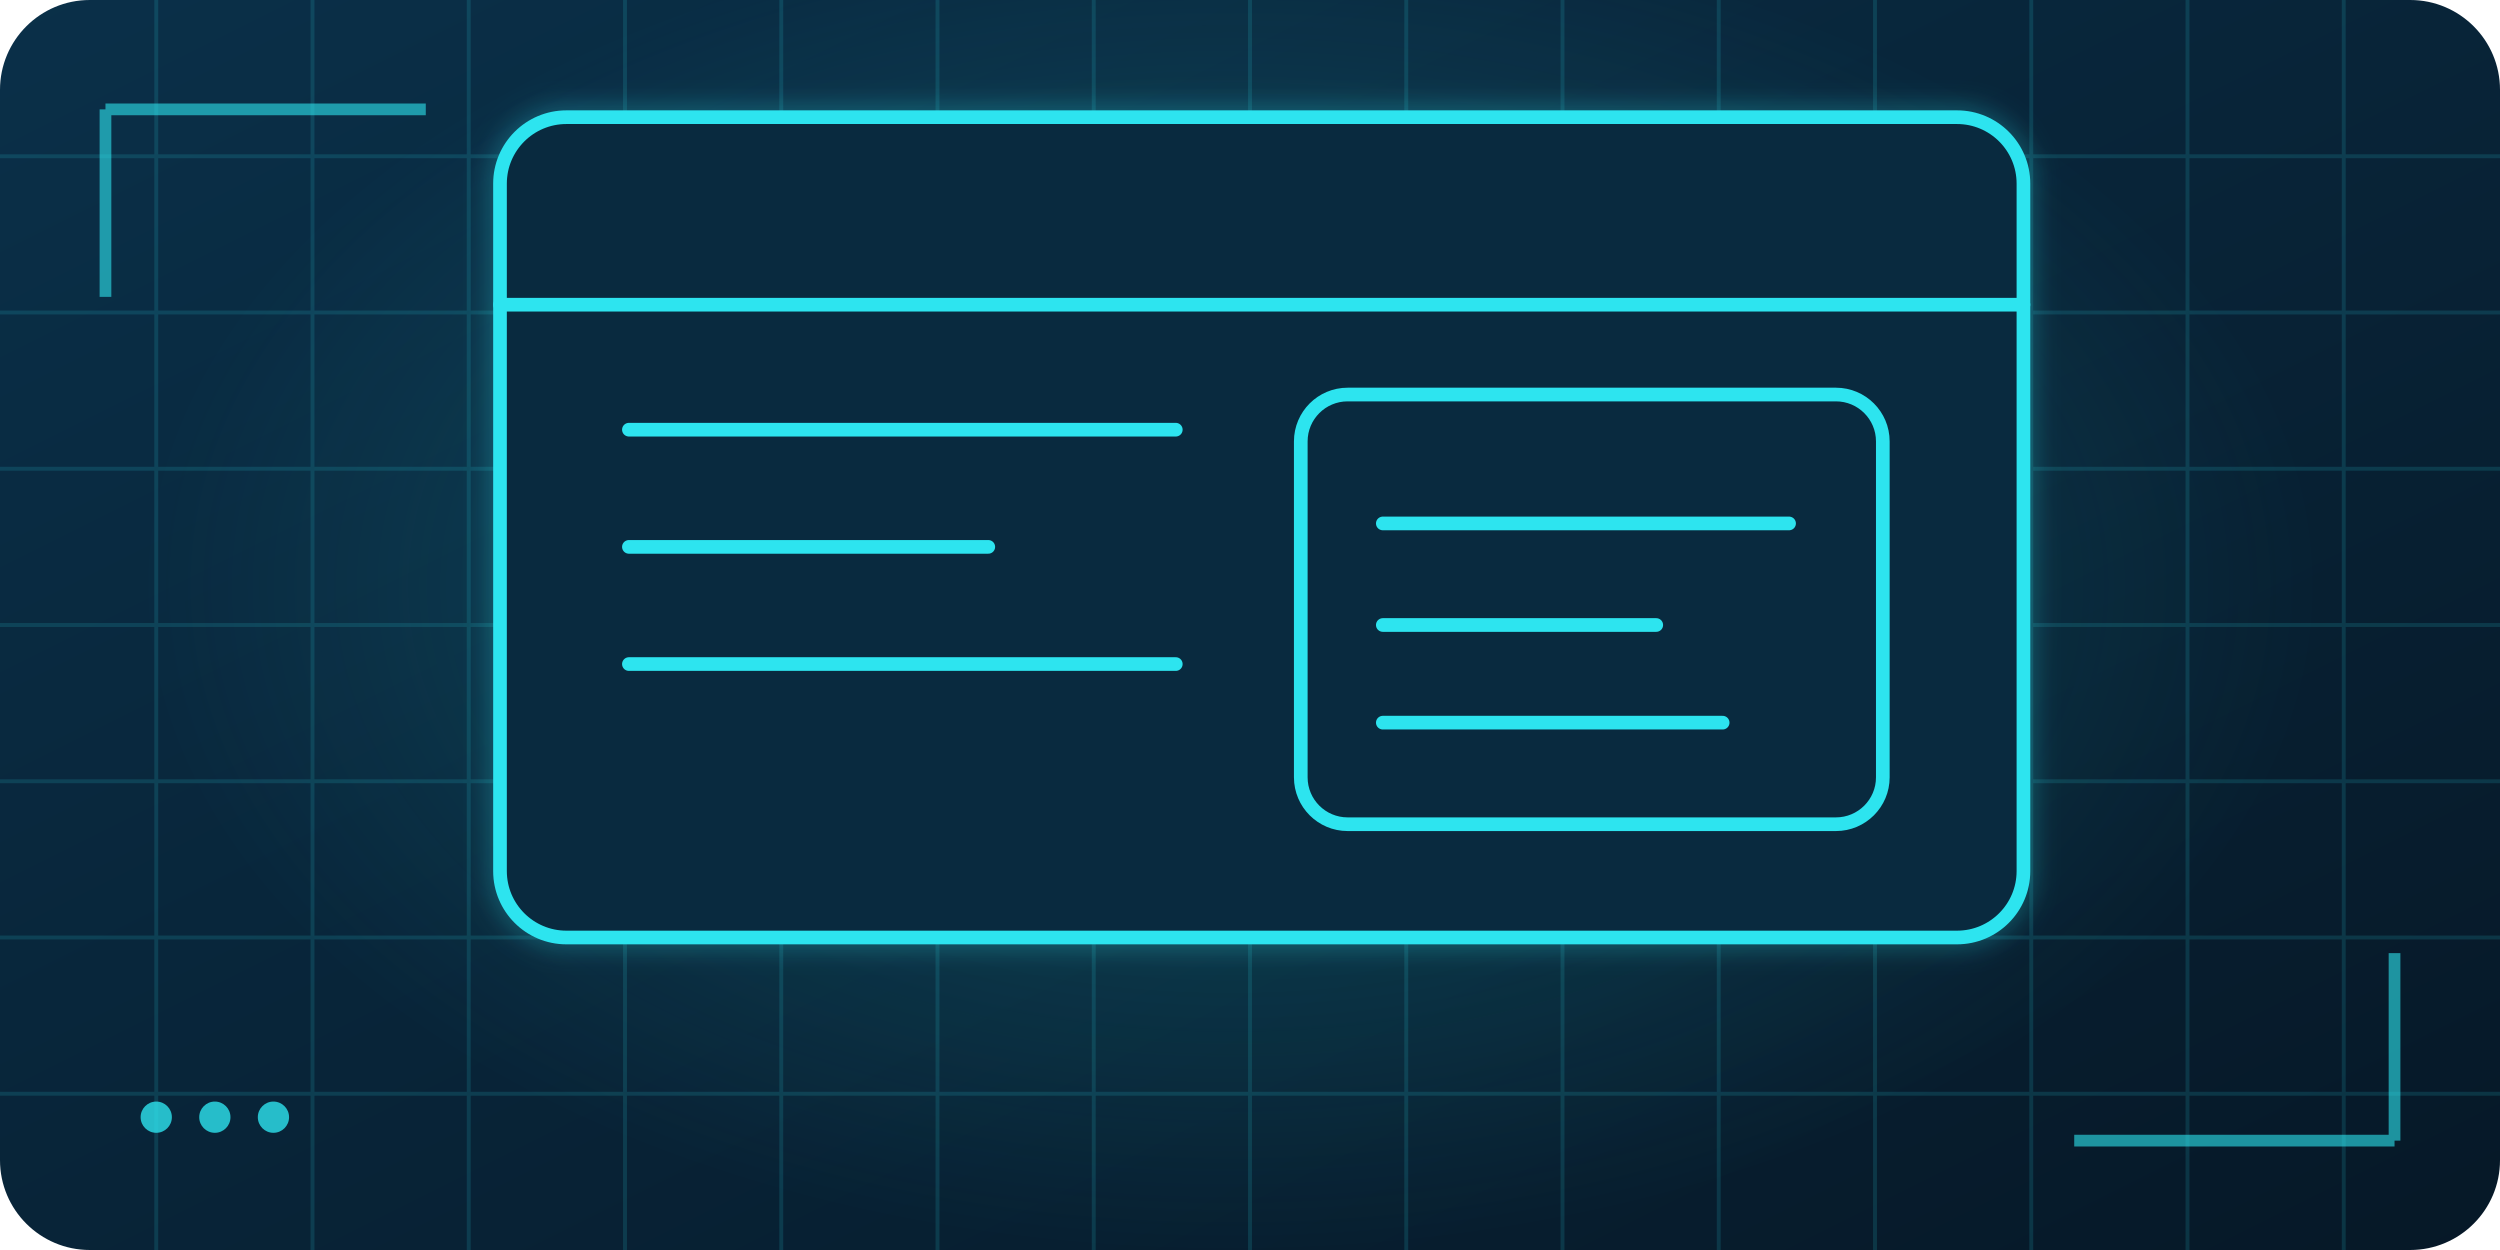
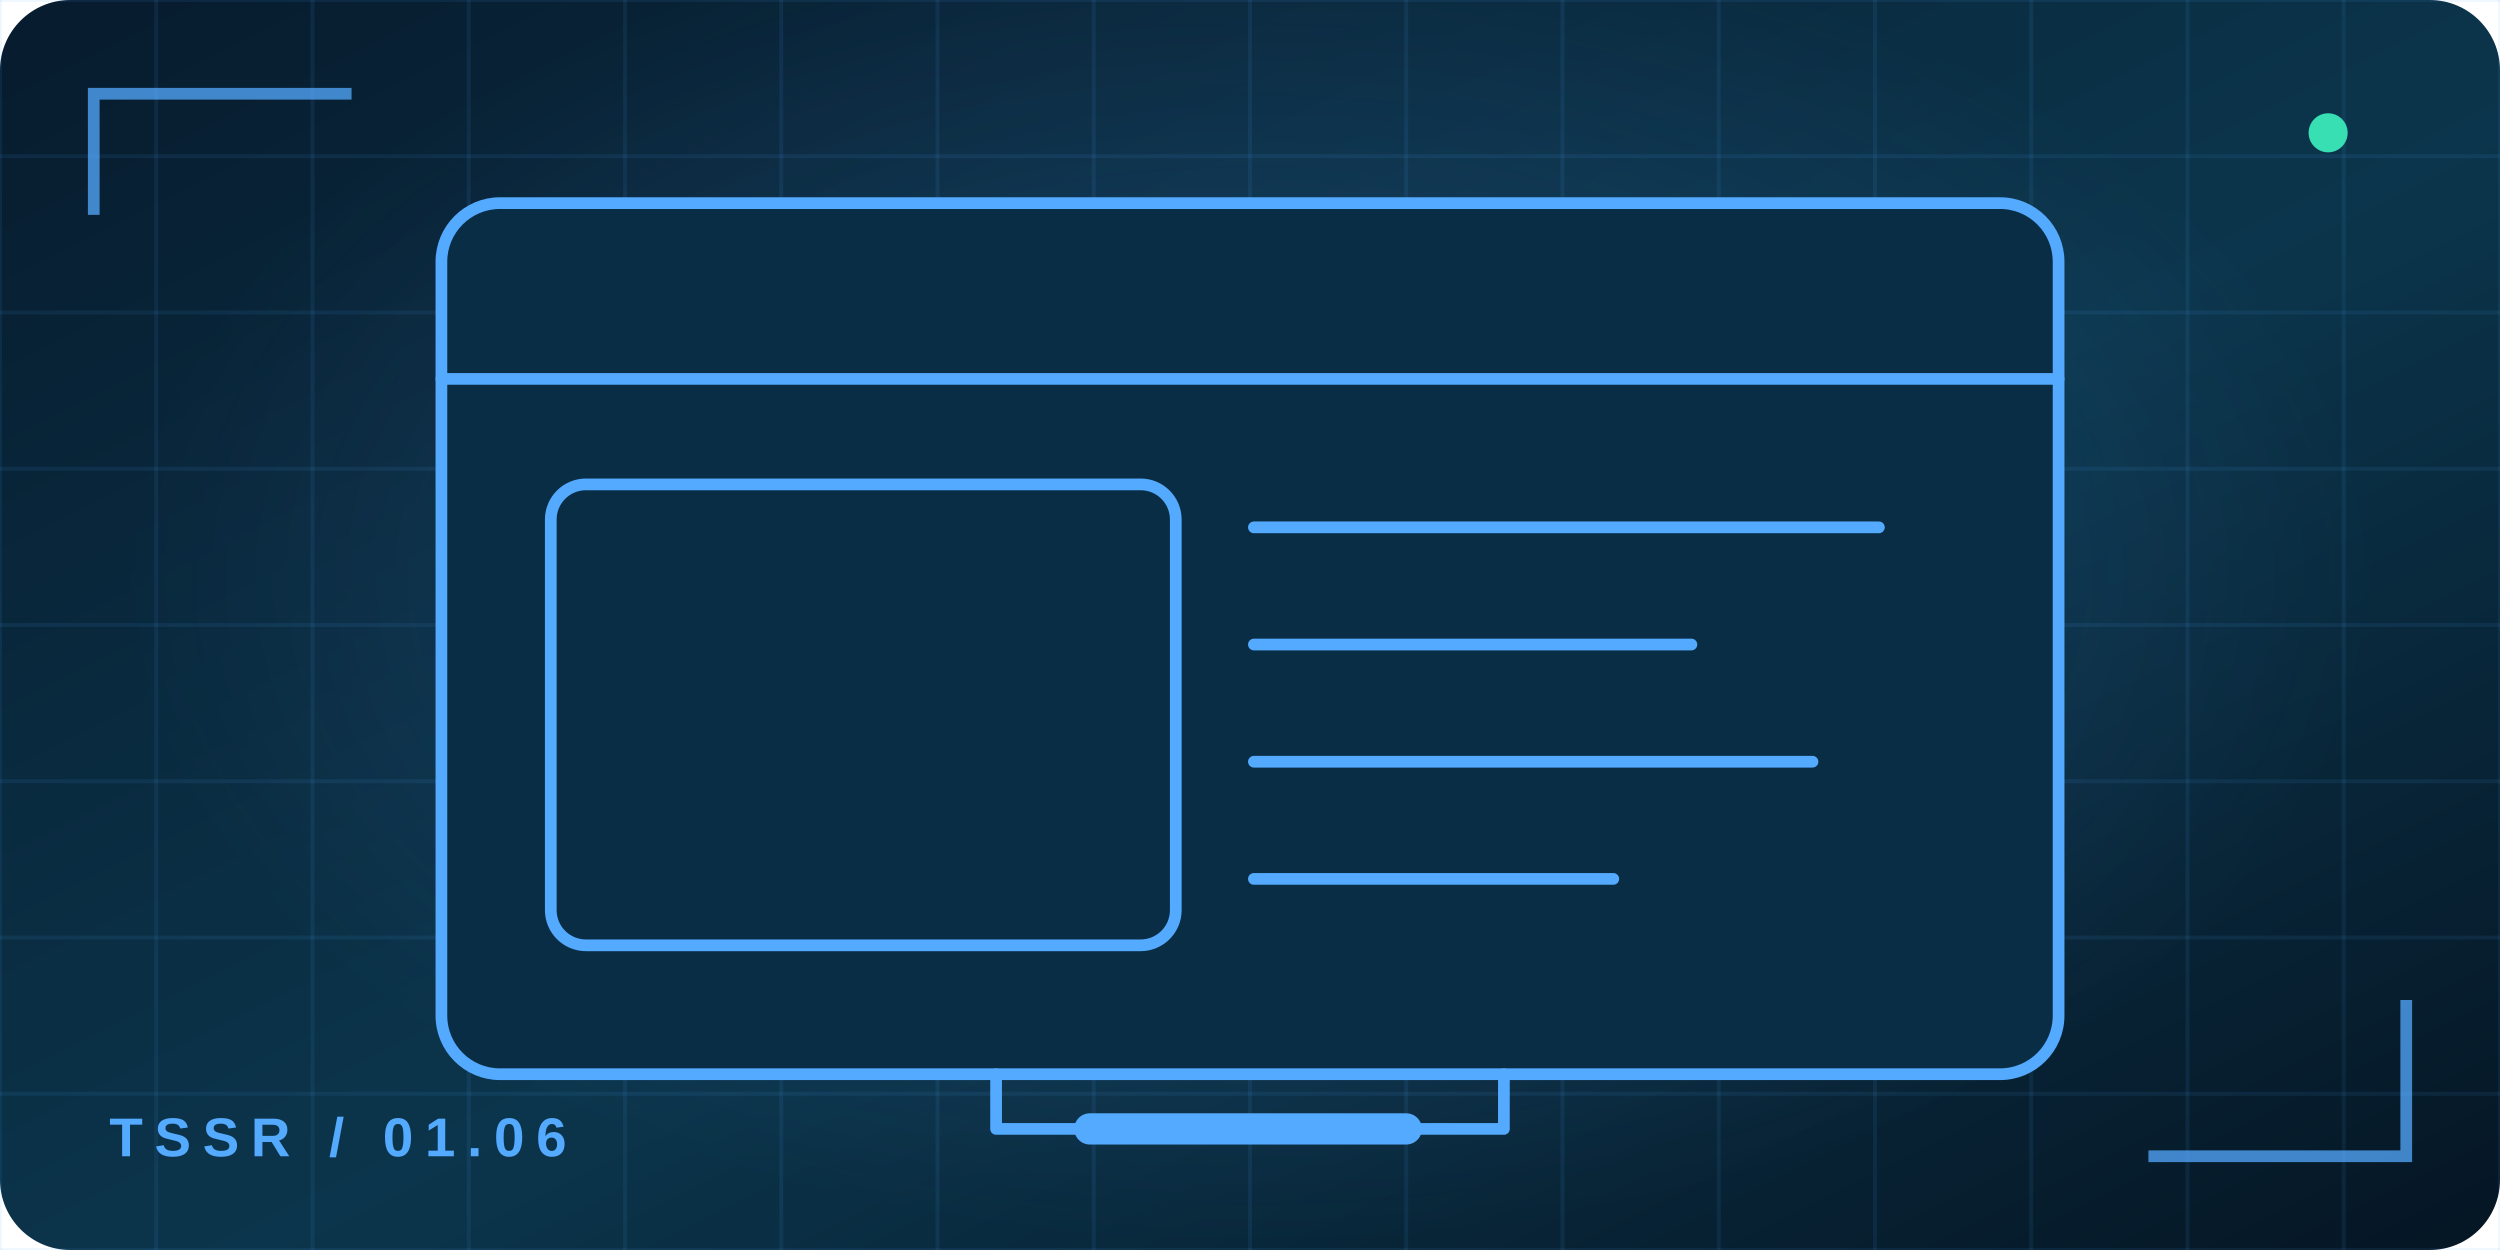
<svg xmlns="http://www.w3.org/2000/svg" viewBox="0 0 640 320" role="img" aria-label="Utilisation de Teams">
  <defs>
-     <linearGradient id="bg" x2="1" y2="1">
-       <stop stop-color="#0a3049" />
-       <stop offset="1" stop-color="#061827" />
+     <linearGradient id="b" x2="1" y2="1">
+       <stop stop-color="#071b2d" />
+       <stop offset=".55" stop-color="#0b354c" />
+       <stop offset="1" stop-color="#051523" />
    </linearGradient>
-     <radialGradient id="halo">
-       <stop stop-color="#2de4ef" stop-opacity=".23" />
-       <stop offset="1" stop-color="#2de4ef" stop-opacity="0" />
+     <radialGradient id="g">
+       <stop stop-color="#54aaff" stop-opacity=".22" />
+       <stop offset="1" stop-color="#54aaff" stop-opacity="0" />
    </radialGradient>
-     <filter id="glow">
-       <feGaussianBlur stdDeviation="3" />
-     </filter>
  </defs>
-   <rect width="640" height="320" rx="23" fill="url(#bg)" />
-   <ellipse cx="315" cy="150" rx="280" ry="170" fill="url(#halo)" />
-   <g opacity=".14" stroke="#2de4ef" stroke-width="1">
+   <rect width="640" height="320" rx="18" fill="url(#b)" />
+   <ellipse cx="320" cy="148" rx="290" ry="170" fill="url(#g)" />
+   <g stroke="#54aaff" stroke-opacity=".09" stroke-width="1">
+     <path d="M0 0V320" />
    <path d="M40 0V320" />
    <path d="M80 0V320" />
    <path d="M120 0V320" />
    <path d="M160 0V320" />
    <path d="M200 0V320" />
    <path d="M240 0V320" />
    <path d="M280 0V320" />
    <path d="M320 0V320" />
    <path d="M360 0V320" />
    <path d="M400 0V320" />
    <path d="M440 0V320" />
    <path d="M480 0V320" />
    <path d="M520 0V320" />
    <path d="M560 0V320" />
    <path d="M600 0V320" />
+     <path d="M640 0V320" />
+     <path d="M0 0H640" />
    <path d="M0 40H640" />
    <path d="M0 80H640" />
    <path d="M0 120H640" />
    <path d="M0 160H640" />
    <path d="M0 200H640" />
    <path d="M0 240H640" />
    <path d="M0 280H640" />
+     <path d="M0 320H640" />
  </g>
-   <g transform="translate(0,-5)" fill="none" stroke="#2de4ef" stroke-width="6" stroke-linecap="round" stroke-linejoin="round" opacity=".26" filter="url(#glow)">
-     <rect x="128" y="35" width="390" height="210" rx="17" />
-     <path d="M128 83h390M161 115h140M161 145h92M161 175h140" />
-     <rect x="333" y="106" width="149" height="110" rx="12" />
-     <path d="M354 139h104M354 165h70M354 190h87" />
+   <g opacity=".75">
+     <path d="M24 55V24H90M550 296h66v-40" stroke="#54aaff" stroke-width="3" fill="none" />
  </g>
-   <g transform="translate(0,-5)" fill="#092a3f" stroke="#2de4ef" stroke-width="3.5" stroke-linecap="round" stroke-linejoin="round">
-     <rect x="128" y="35" width="390" height="210" rx="17" />
-     <path d="M128 83h390M161 115h140M161 145h92M161 175h140" />
-     <rect x="333" y="106" width="149" height="110" rx="12" />
-     <path d="M354 139h104M354 165h70M354 190h87" />
+   <g stroke="#54aaff" stroke-width="3" fill="none" stroke-linejoin="round" stroke-linecap="round">
+     <rect x="113" y="52" width="414" height="223" rx="15" fill="#092d45" />
+     <path d="M113 97h414" />
+     <rect x="141" y="124" width="160" height="118" rx="9" />
+     <path d="M321 135h160m-160 30h112m-112 30h143m-143 30h92" />
+     <path d="M279 289h81" stroke-width="8" />
+     <path d="M255 275v14h130v-14" />
  </g>
-   <path d="M27 28h82M27 28v48M613 292h-82M613 292v-48" fill="none" stroke="#2de4ef" stroke-width="3" opacity=".6" />
-   <g fill="#2de4ef" opacity=".8">
-     <circle cx="40" cy="286" r="4" />
-     <circle cx="55" cy="286" r="4" />
-     <circle cx="70" cy="286" r="4" />
-   </g>
+   <text x="28" y="296" fill="#54aaff" font-size="14" font-family="Arial,sans-serif" font-weight="bold" letter-spacing="3">TSSR / 01.06</text>
+   <circle cx="596" cy="34" r="5" fill="#37dfb2" />
</svg>
